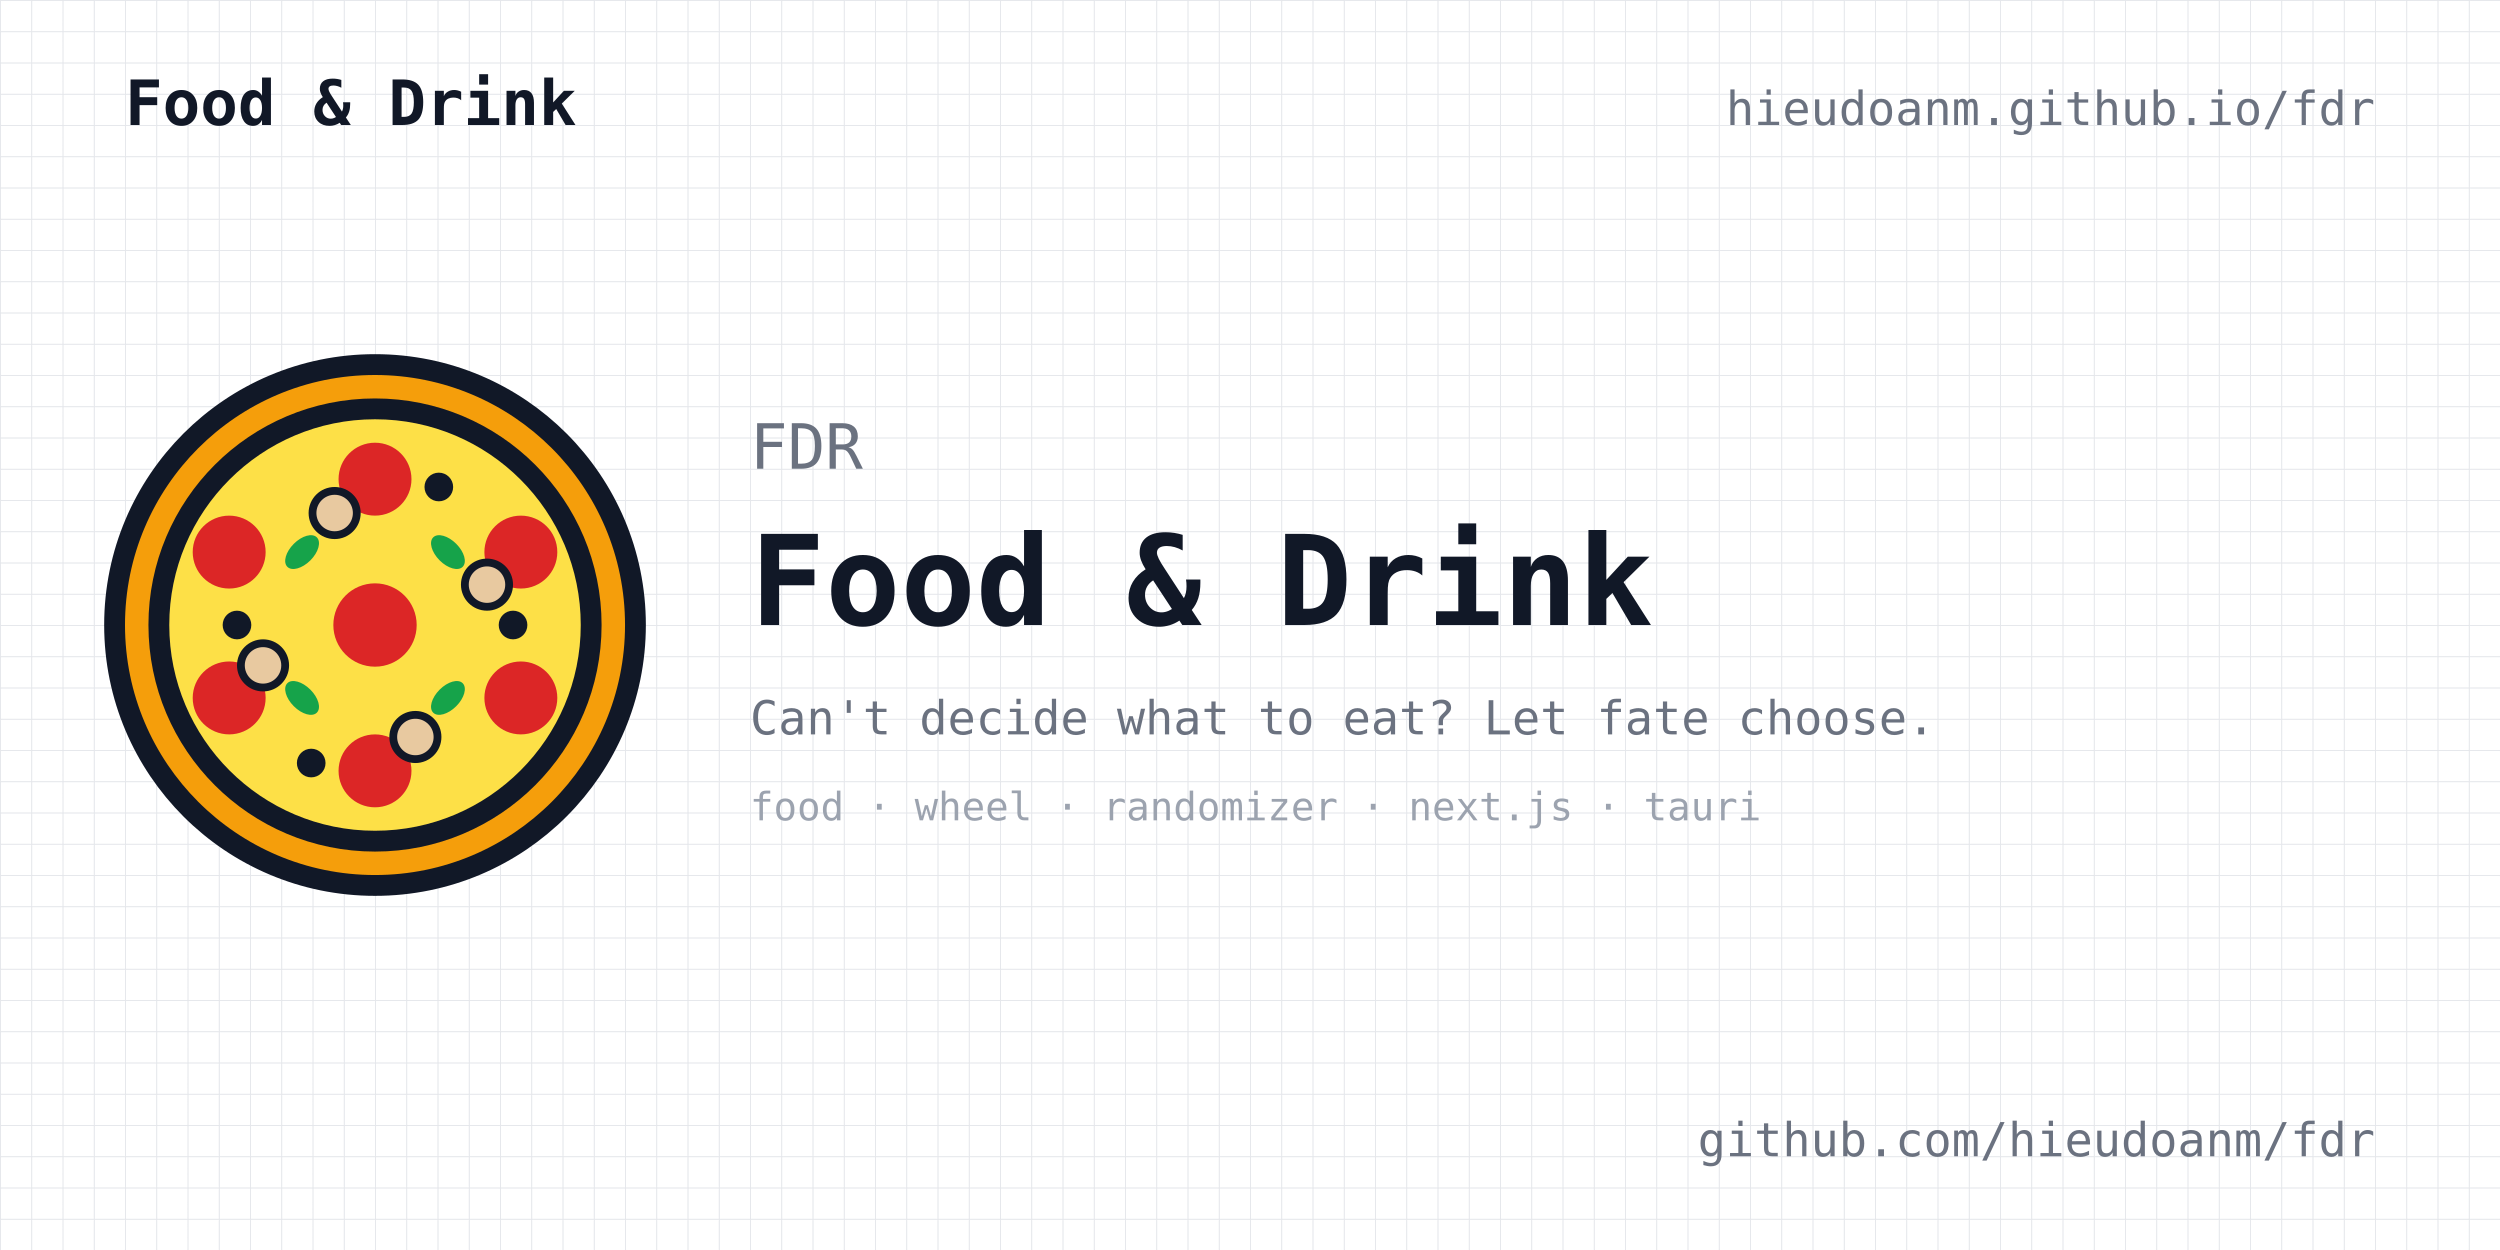
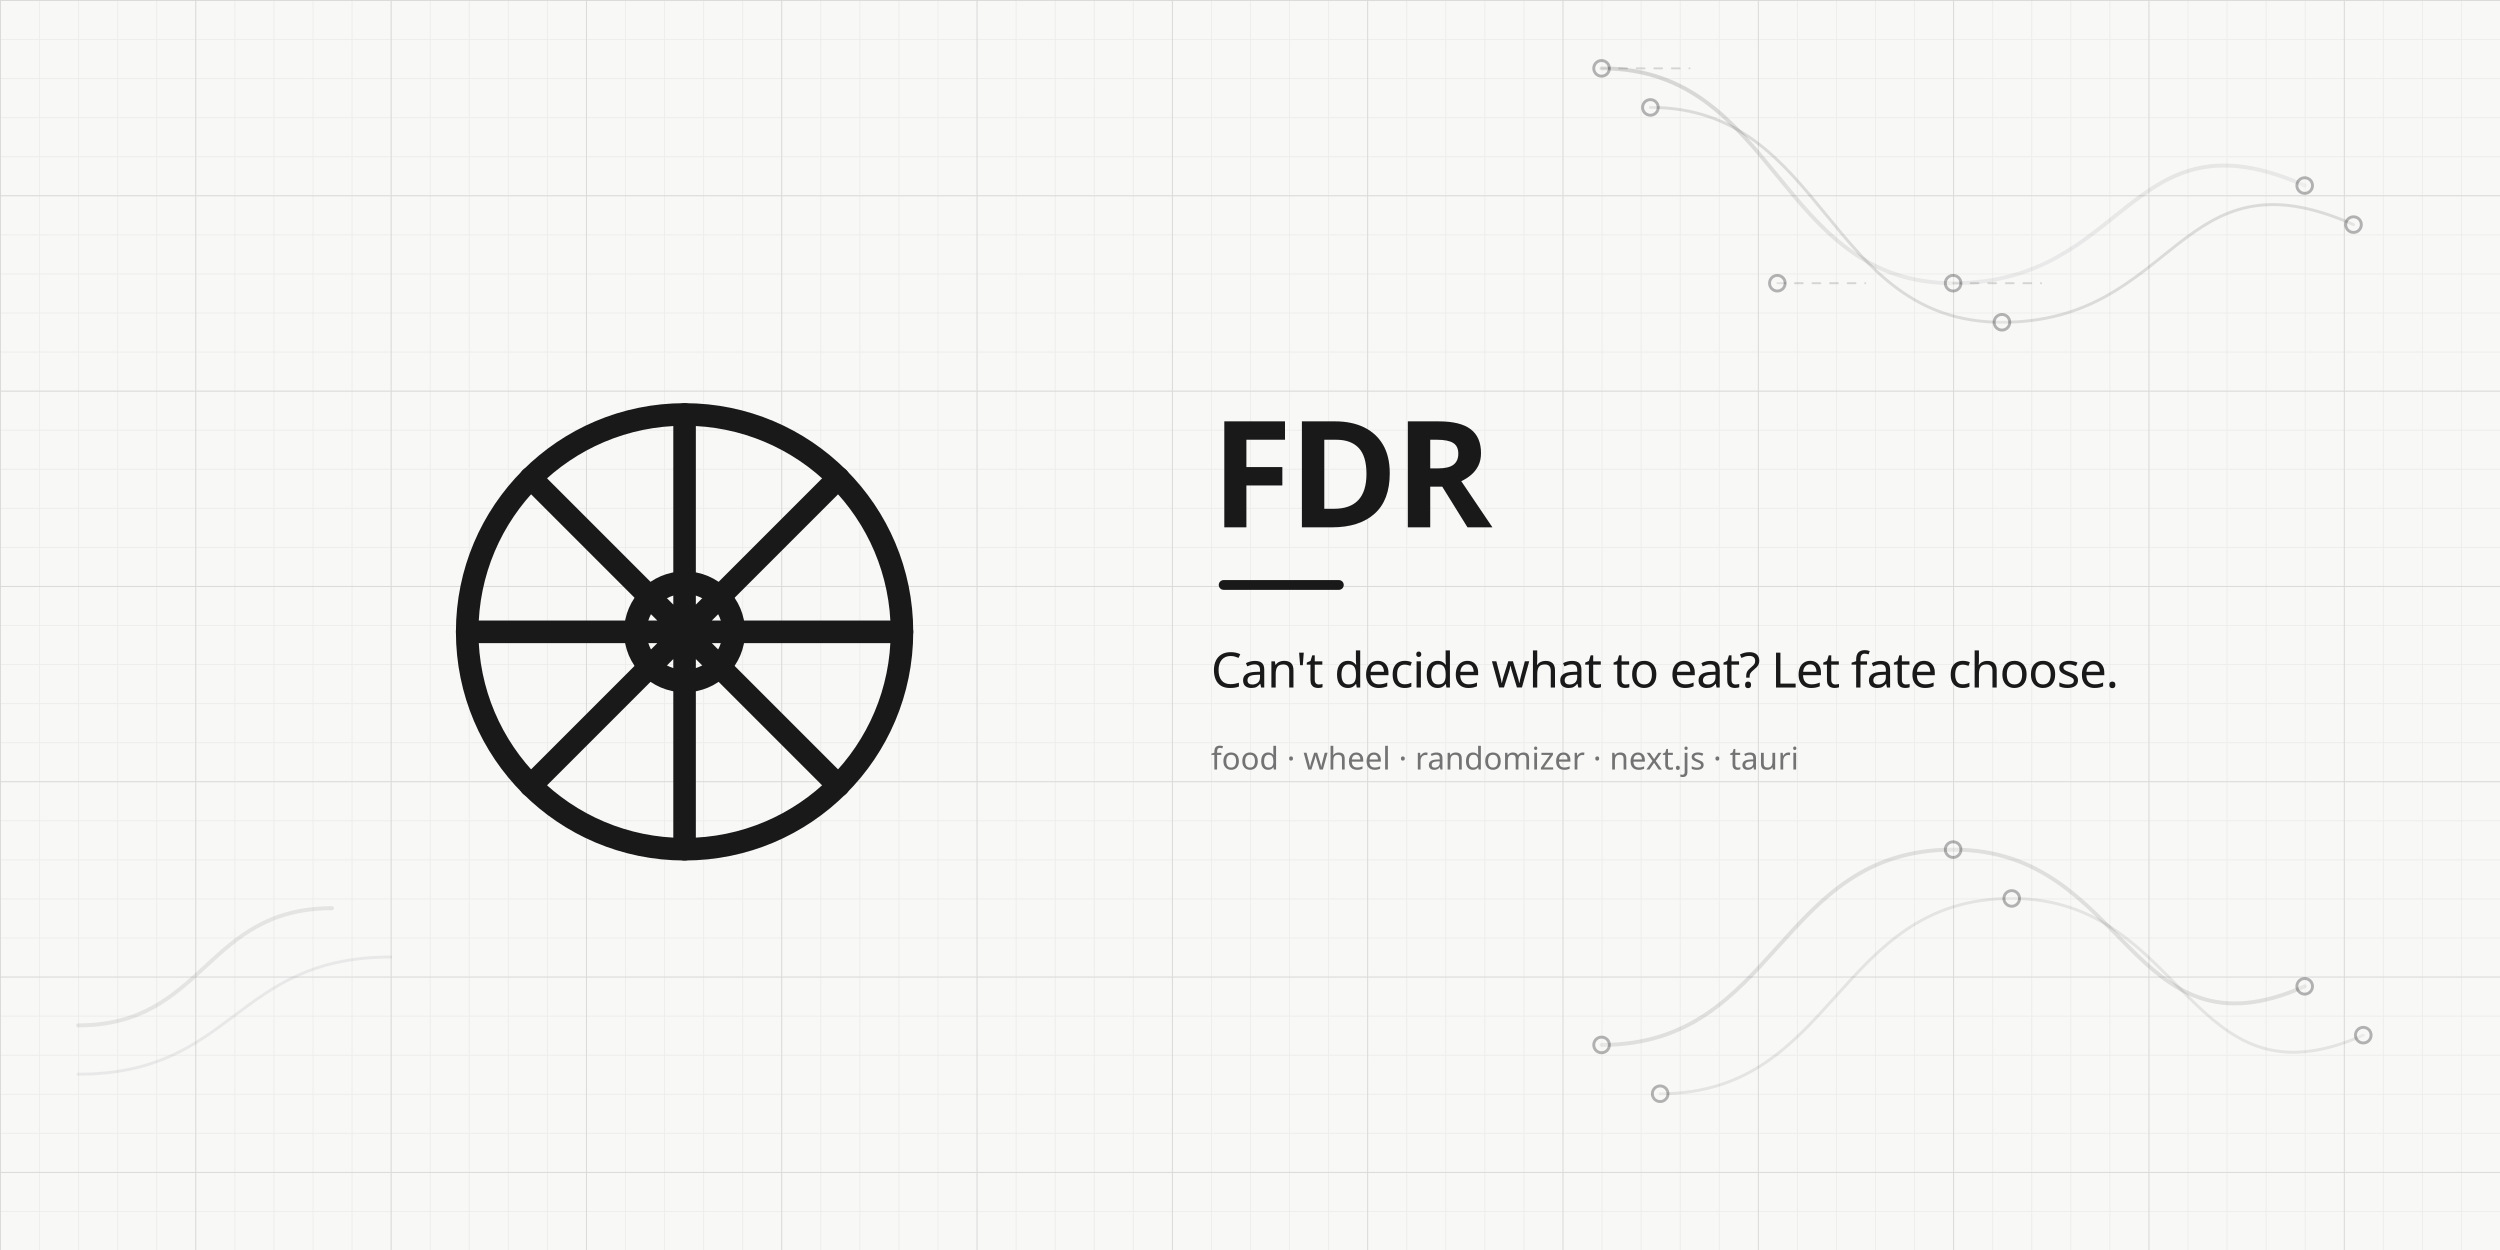
- <svg xmlns="http://www.w3.org/2000/svg" viewBox="0 0 1280 640" width="1280" height="640">
-   <rect width="1280" height="640" fill="#ffffff" />
+ <svg xmlns="http://www.w3.org/2000/svg" width="1280" height="640" viewBox="0 0 1280 640" role="img" aria-labelledby="title desc">
  <defs>
-     <pattern id="grid" width="16" height="16" patternUnits="userSpaceOnUse">
-       <path d="M16 0H0V16" fill="none" stroke="#e5e7eb" stroke-width="1" />
+     <pattern id="small-grid" width="20" height="20" patternUnits="userSpaceOnUse">
+       <path d="M20 0H0V20" fill="none" stroke="#191919" stroke-opacity="0.055" stroke-width="0.8" />
    </pattern>
+     <pattern id="large-grid" width="100" height="100" patternUnits="userSpaceOnUse">
+       <rect width="100" height="100" fill="url(#small-grid)" />
+       <path d="M100 0H0V100" fill="none" stroke="#191919" stroke-opacity="0.09" stroke-width="1" />
+     </pattern>
+     <linearGradient id="curve-fade" x1="0" y1="0" x2="1" y2="1">
+       <stop offset="0%" stop-color="#191919" stop-opacity="0.16" />
+       <stop offset="100%" stop-color="#191919" stop-opacity="0.04" />
+     </linearGradient>
  </defs>
-   <rect width="1280" height="640" fill="url(#grid)" />
-   <text x="64" y="64" font-family="ui-monospace, Menlo, monospace" font-size="32" font-weight="700" fill="#111827">Food &amp; Drink</text>
-   <text x="1216" y="64" text-anchor="end" font-family="ui-monospace, Menlo, monospace" font-size="24" fill="#6b7280">hieudoanm.github.io/fdr</text>
-   <g transform="translate(64 192) scale(0.6667) translate(-64 -64)">
-     <g fill="none" stroke="#111827" stroke-width="16" stroke-linecap="round" stroke-linejoin="round">
-       <circle cx="256" cy="256" r="200" fill="#f59e0b" />
-       <circle cx="256" cy="256" r="166" fill="#fde047" />
+   <rect width="1280" height="640" fill="#f8f8f7" />
+   <rect width="1280" height="640" fill="url(#large-grid)" />
+   <g fill="none" stroke-linecap="round" stroke-linejoin="round">
+     <path d="M820 35 C910 35 910 145 1000 145 S1090 55 1180 95" stroke="url(#curve-fade)" stroke-width="2" />
+     <path d="M845 55 C935 55 935 165 1025 165 S1115 75 1205 115" stroke="#191919" stroke-opacity="0.13" stroke-width="1.5" />
+     <g stroke="#191919" stroke-opacity="0.16" stroke-width="1" stroke-dasharray="4 5">
+       <path d="M820 35L865 35" />
+       <path d="M910 145L955 145" />
+       <path d="M1000 145L1045 145" />
    </g>
-     <g fill="#dc2626">
-       <circle cx="256" cy="256" r="32" />
-       <circle cx="256" cy="144" r="28" />
-       <circle cx="368" cy="200" r="28" />
-       <circle cx="368" cy="312" r="28" />
-       <circle cx="256" cy="368" r="28" />
-       <circle cx="144" cy="312" r="28" />
-       <circle cx="144" cy="200" r="28" />
-     </g>
-     <g fill="#16a34a">
-       <ellipse cx="200" cy="200" rx="16" ry="9" transform="rotate(-45 200 200)" />
-       <ellipse cx="312" cy="200" rx="16" ry="9" transform="rotate(45 312 200)" />
-       <ellipse cx="200" cy="312" rx="16" ry="9" transform="rotate(45 200 312)" />
-       <ellipse cx="312" cy="312" rx="16" ry="9" transform="rotate(-45 312 312)" />
-     </g>
-     <g fill="#111827">
-       <circle cx="305" cy="150" r="11" />
-       <circle cx="207" cy="362" r="11" />
-       <circle cx="362" cy="256" r="11" />
-       <circle cx="150" cy="256" r="11" />
-     </g>
-     <g fill="#e8c9a0" stroke="#111827" stroke-width="6">
-       <circle cx="225" cy="170" r="17" />
-       <circle cx="287" cy="342" r="17" />
-       <circle cx="170" cy="287" r="17" />
-       <circle cx="342" cy="225" r="17" />
-     </g>
+     <path d="M820 535 C910 535 910 435 1000 435 S1090 545 1180 505" stroke="#191919" stroke-opacity="0.11" stroke-width="2" />
+     <path d="M850 560 C940 560 940 460 1030 460 S1120 570 1210 530" stroke="#191919" stroke-opacity="0.09" stroke-width="1.5" />
+     <path d="M40 525 C105 525 105 465 170 465" stroke="#191919" stroke-opacity="0.09" stroke-width="2" />
+     <path d="M40 550 C120 550 120 490 200 490" stroke="#191919" stroke-opacity="0.07" stroke-width="1.5" />
  </g>
-   <text x="384" y="240" font-family="ui-monospace, Menlo, monospace" font-size="32" fill="#6b7280">FDR</text>
-   <text x="384" y="320" font-family="ui-monospace, Menlo, monospace" font-size="64" font-weight="700" fill="#111827">Food &amp; Drink</text>
-   <text x="384" y="376" font-family="ui-monospace, Menlo, monospace" font-size="24" fill="#6b7280">Can't decide what to eat? Let fate choose.</text>
-   <text x="384" y="420" font-family="ui-monospace, Menlo, monospace" font-size="20" fill="#9ca3af">food · wheel · randomizer · next.js · tauri</text>
-   <text x="1216" y="592" text-anchor="end" font-family="ui-monospace, Menlo, monospace" font-size="24" fill="#6b7280">github.com/hieudoanm/fdr</text>
+   <g fill="#f8f8f7" stroke="#191919" stroke-width="1.5" opacity="0.32">
+     <circle cx="820" cy="35" r="4" />
+     <circle cx="910" cy="145" r="4" />
+     <circle cx="1000" cy="145" r="4" />
+     <circle cx="1180" cy="95" r="4" />
+     <circle cx="845" cy="55" r="4" />
+     <circle cx="1025" cy="165" r="4" />
+     <circle cx="1205" cy="115" r="4" />
+     <circle cx="820" cy="535" r="4" />
+     <circle cx="1000" cy="435" r="4" />
+     <circle cx="1180" cy="505" r="4" />
+     <circle cx="850" cy="560" r="4" />
+     <circle cx="1030" cy="460" r="4" />
+     <circle cx="1210" cy="530" r="4" />
+   </g>
+   <g transform="translate(130 103) scale(1.05)" fill="none" stroke="#191919" stroke-width="11" stroke-linecap="round" stroke-linejoin="round">
+     <circle cx="210" cy="210" r="106" />
+     <circle cx="210" cy="210" r="24" />
+     <path d="M210 210 L316 210 M210 210 L285 285 M210 210 L210 316 M210 210 L135 285 M210 210 L104 210 M210 210 L135 135 M210 210 L210 104 M210 210 L285 135" />
+   </g>
+   <g fill="#191919">
+     <text x="620" y="270" font-family="Comfortaa, 'Trebuchet MS', sans-serif" font-size="76" font-weight="700" letter-spacing="-2">FDR</text>
+     <rect x="624" y="297" width="64" height="5" rx="2.5" />
+     <text x="620" y="352" font-family="Comfortaa, 'Trebuchet MS', sans-serif" font-size="25" font-weight="500" letter-spacing="-0.5">Can't decide what to eat? Let fate choose.</text>
+     <text x="620" y="394" font-family="Comfortaa, 'Trebuchet MS', sans-serif" font-size="16" font-weight="400" fill="#737373">food · wheel · randomizer · next.js · tauri</text>
+   </g>
</svg>
